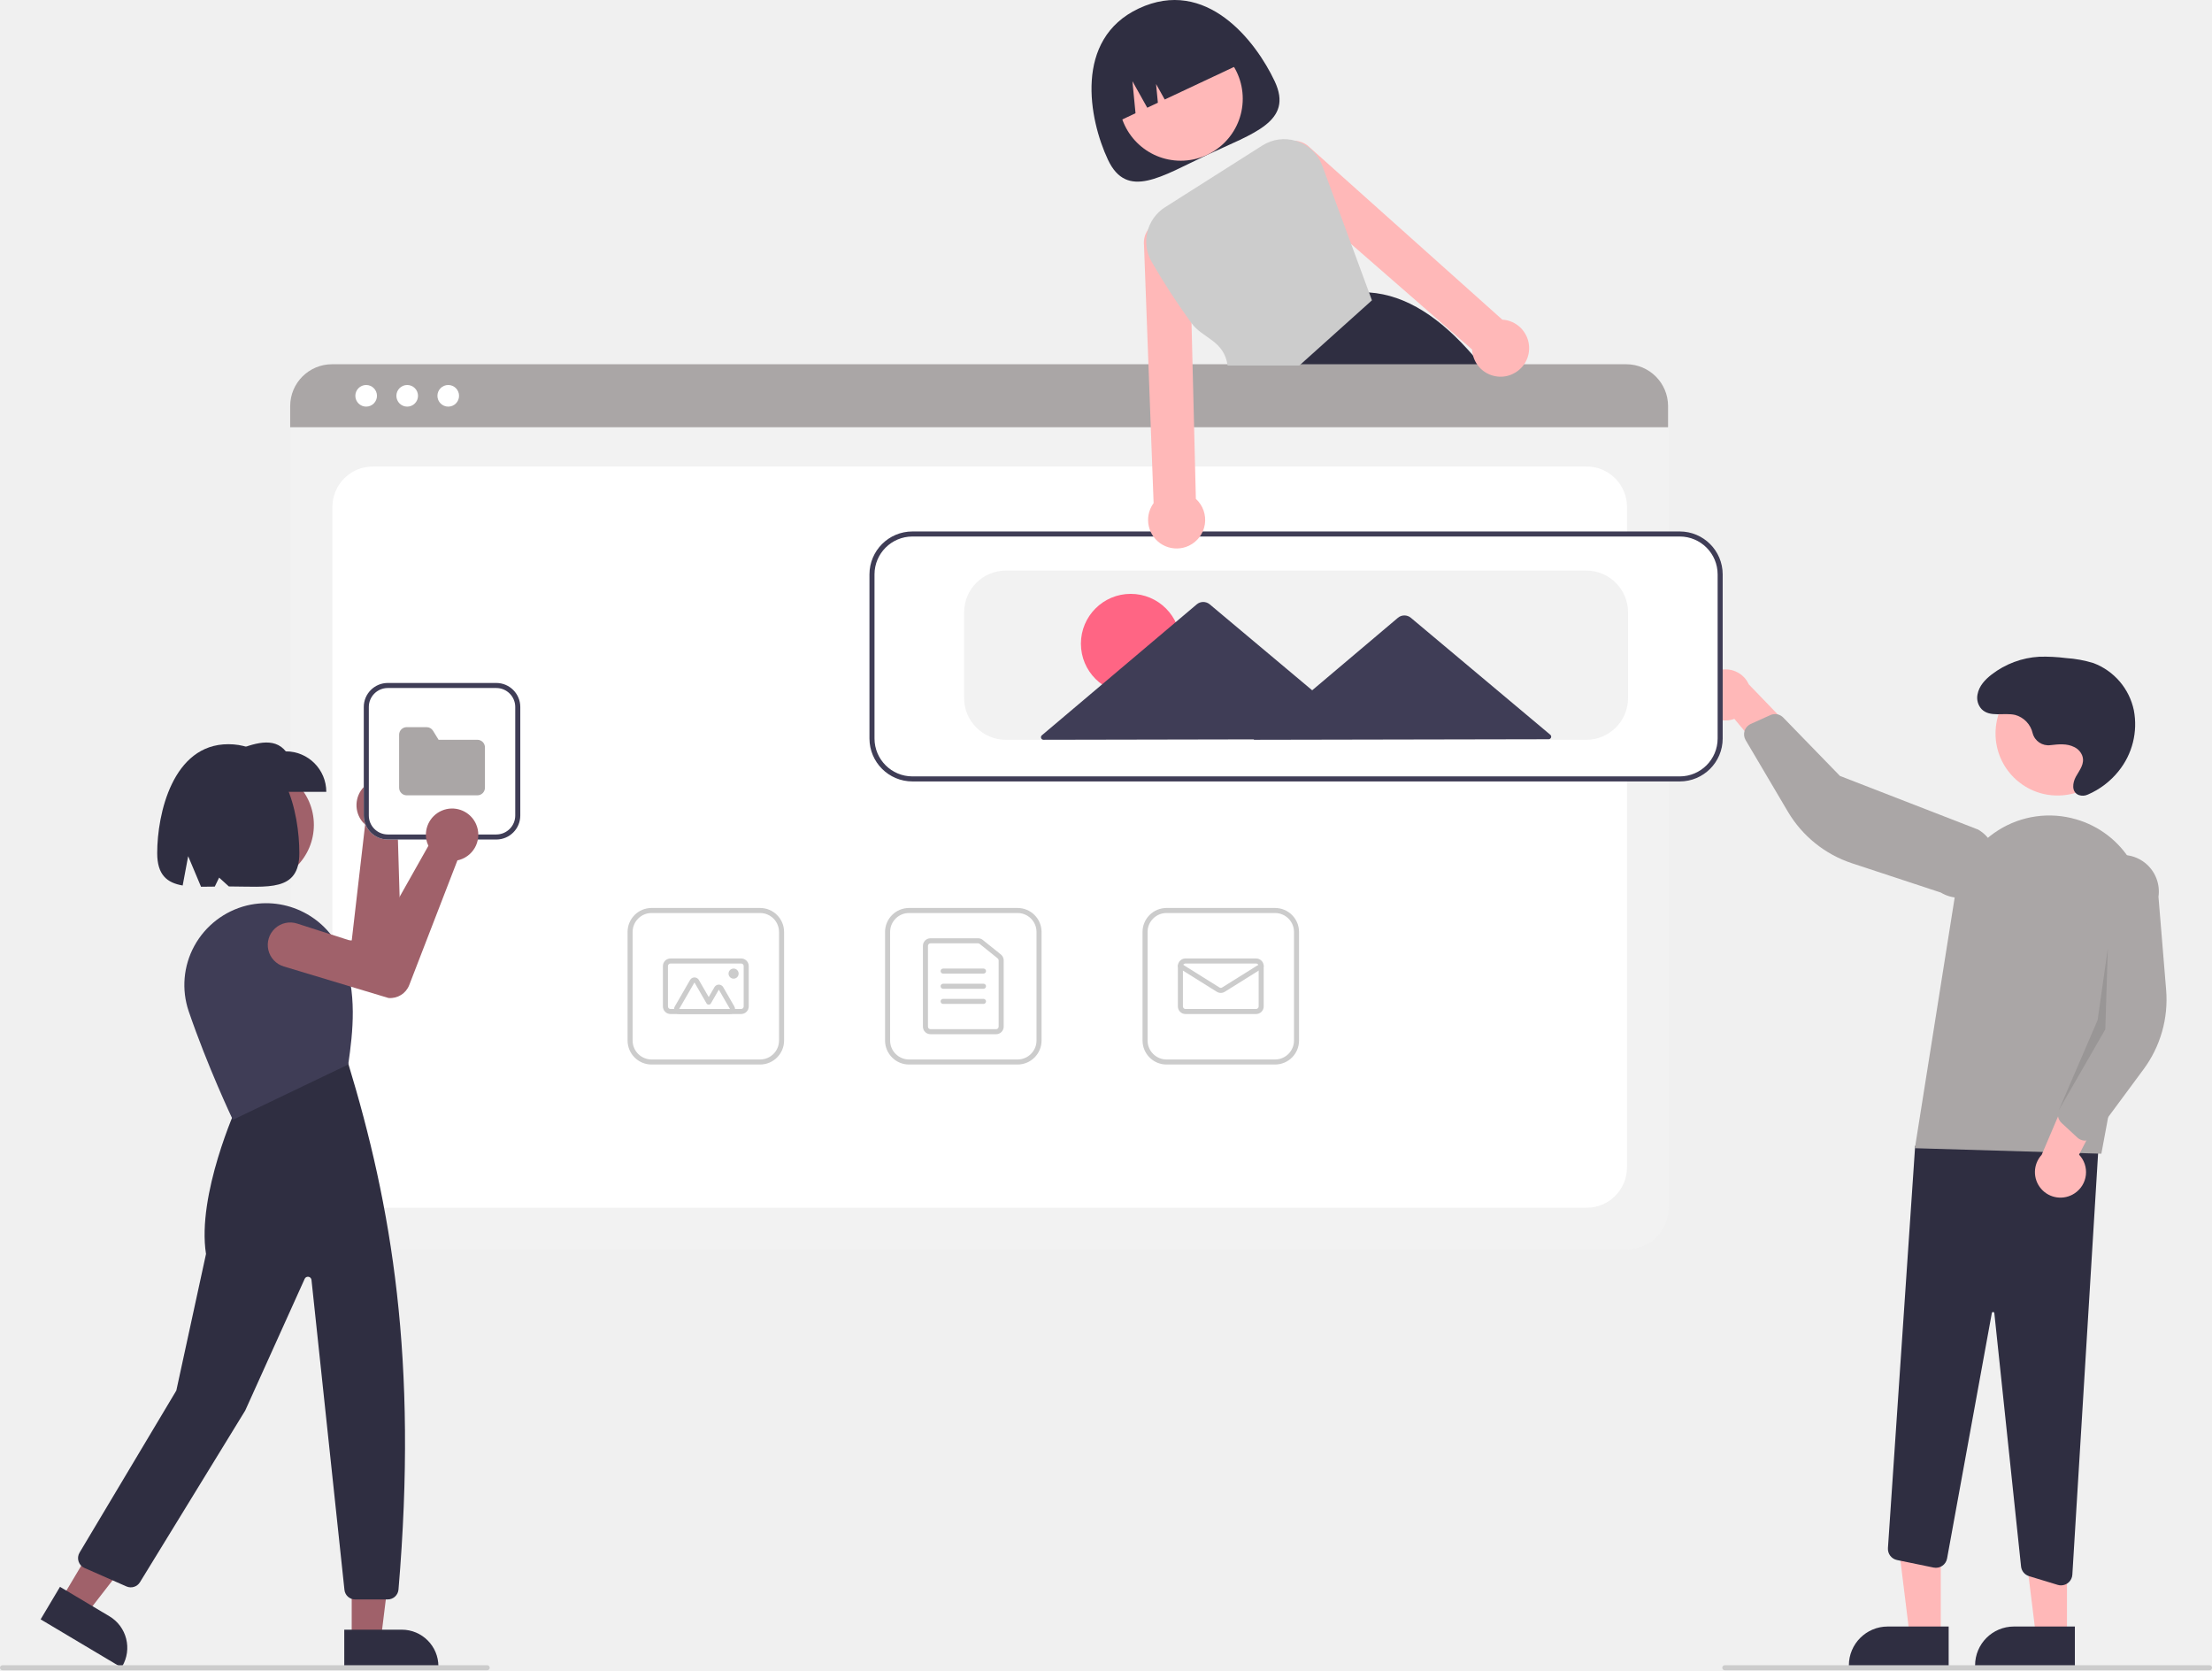
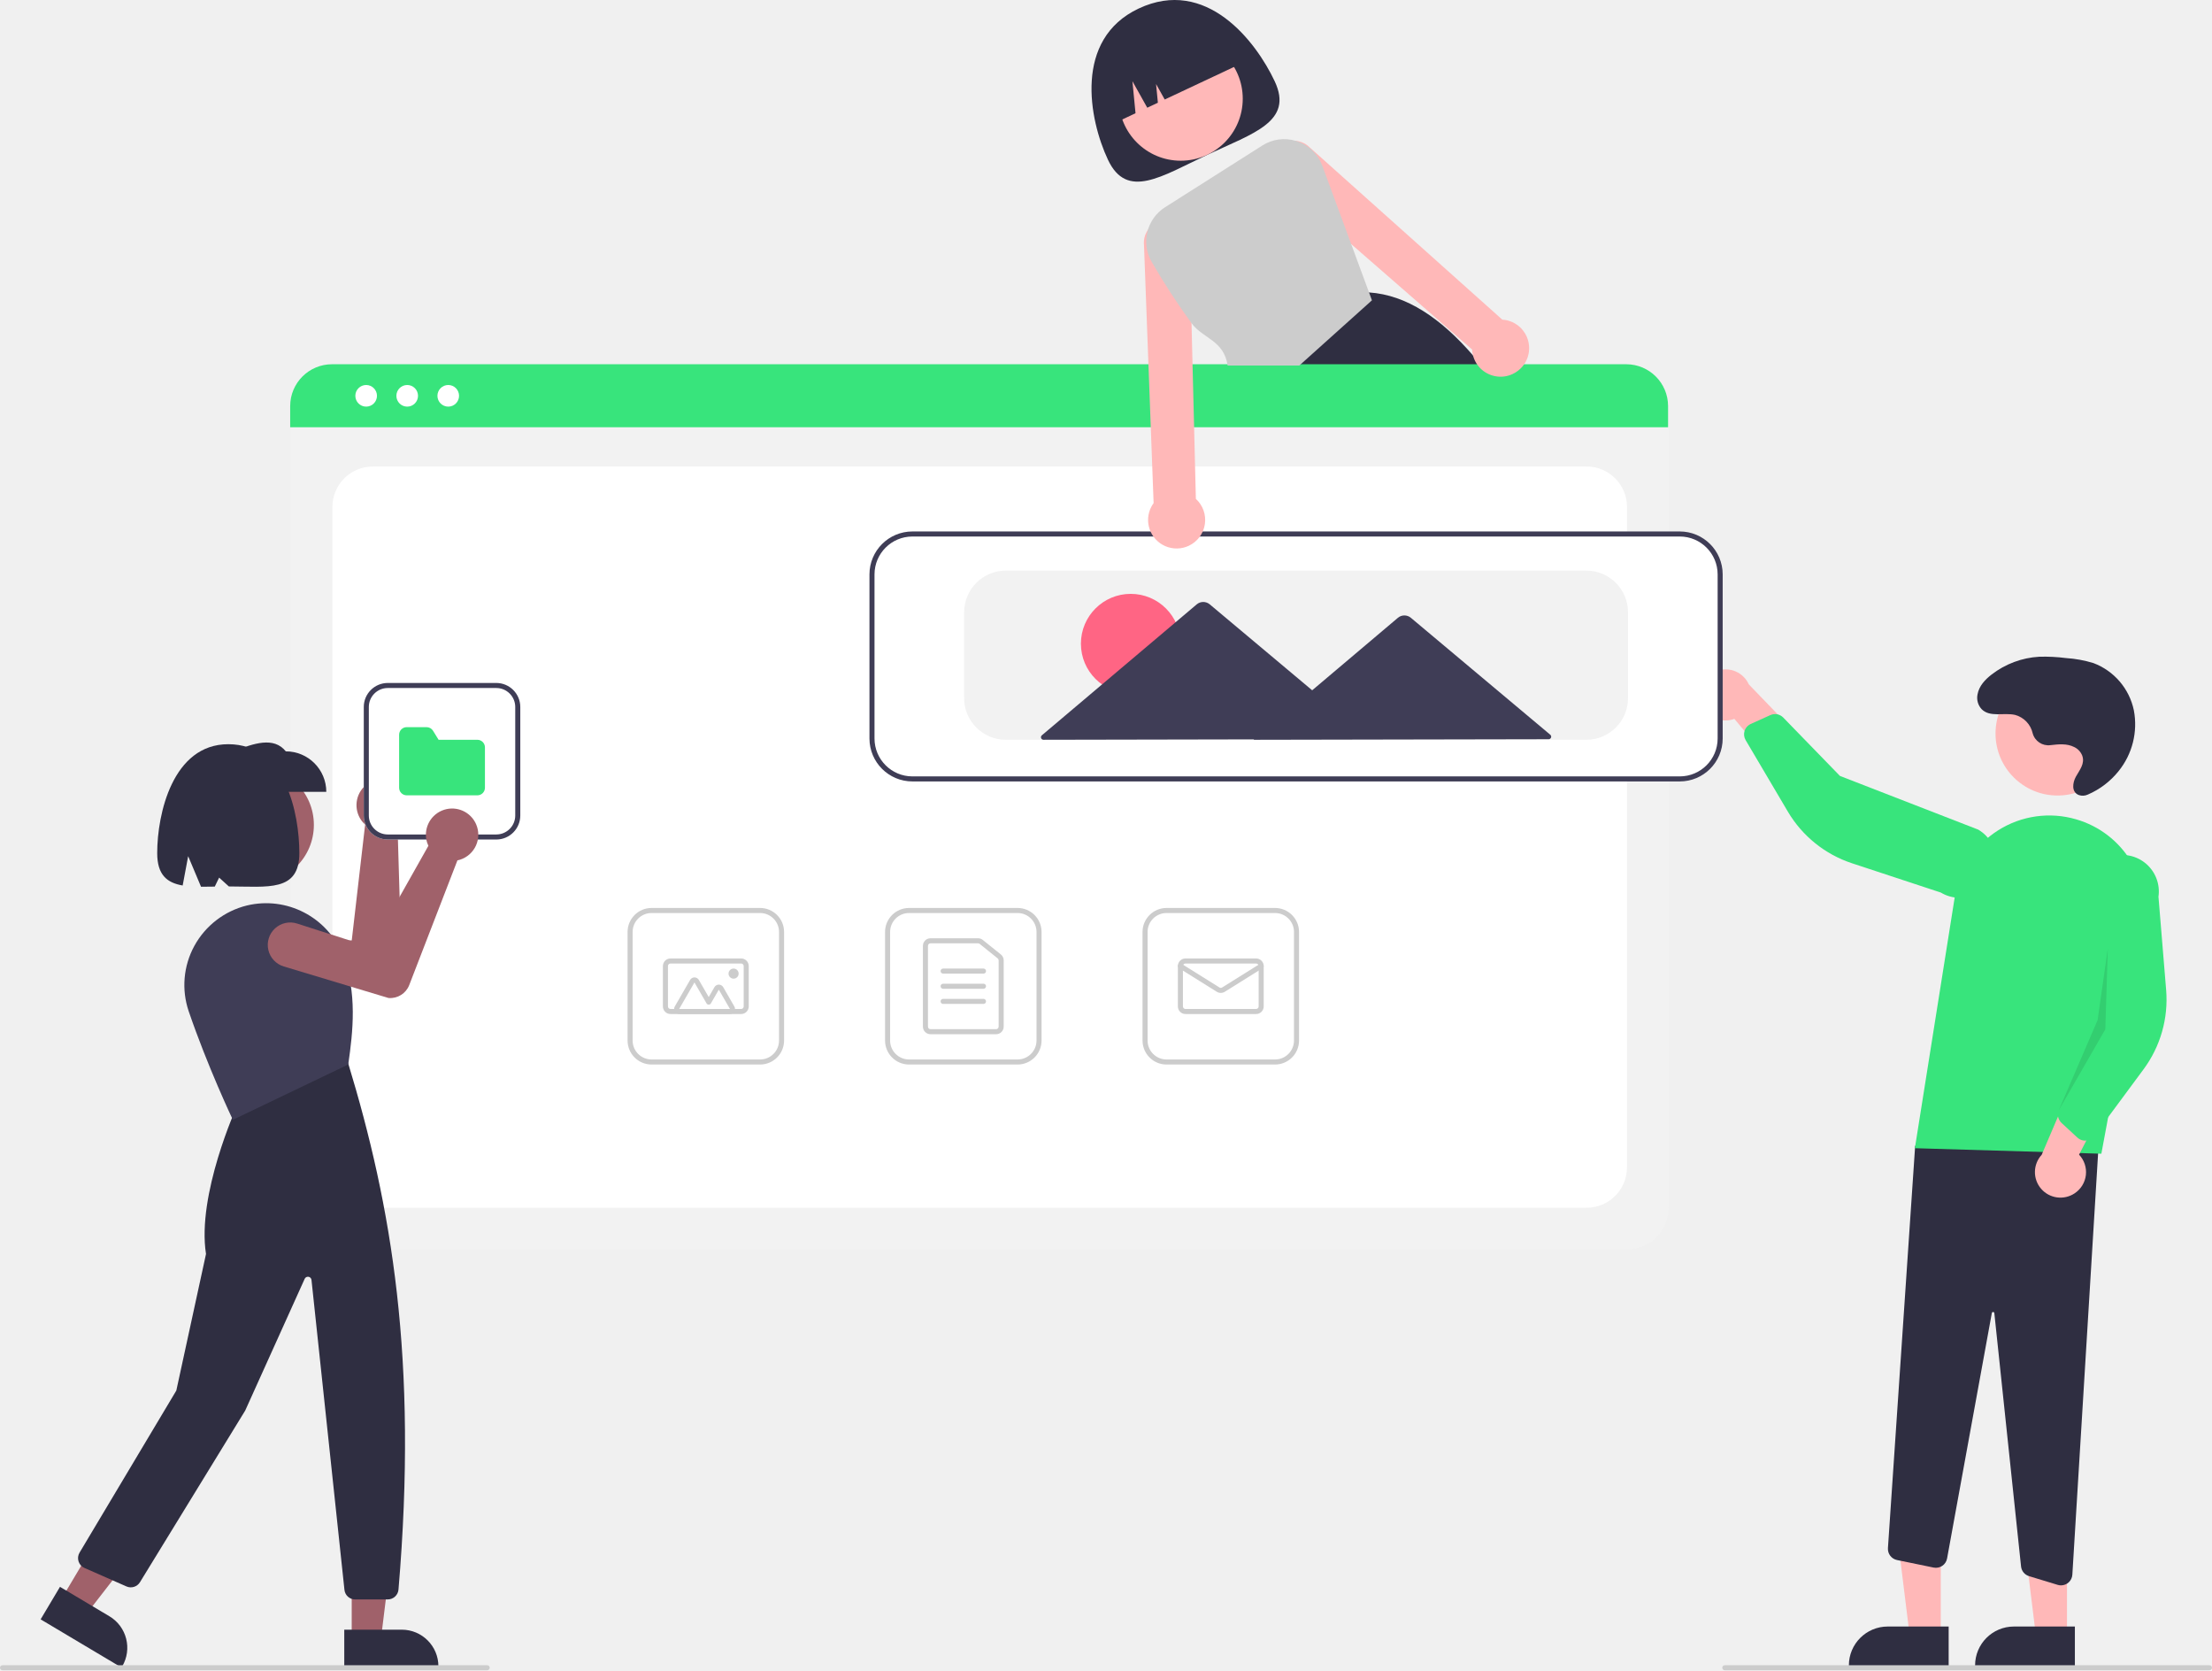
<svg xmlns="http://www.w3.org/2000/svg" data-name="Layer 1" width="876.272" height="661.473" viewBox="0 0 876.272 661.473">
  <path d="M685.834,138.655c7.516,15.995-8.411,20.526-26.655,29.099s-31.898,17.942-39.414,1.947-13.615-47.743,12.195-59.871C658.66,97.284,678.318,122.659,685.834,138.655Z" transform="translate(-180.8642 -106.4605)" fill="#2f2e41" />
  <circle cx="467.746" cy="39.089" r="24.561" fill="#ffb8b8" />
  <path d="M770.29,254.473c-.85-1.11-1.7-2.2-2.56-3.26q-1.665-2.07-3.35-4.01c-12.73-14.69-26.27-23.94-41.18-24.93h-.02l-.22-.02-29.71,28.96-10.1,9.84.22.54,5.45,13.57h95.49A234.834,234.834,0,0,0,770.29,254.473Z" transform="translate(-180.8642 -106.4605)" fill="#2f2e41" />
  <path d="M621.902,155.438l0,0,8.792-4.131-1.225-12.683,5.879,10.496,4.202-1.975-.714-7.399,3.43,6.123,31.224-14.673,0,0a26,26,0,0,0-34.589-12.474l-4.525,2.126A26,26,0,0,0,621.902,155.438Z" transform="translate(-180.8642 -106.4605)" fill="#2f2e41" />
  <path d="M825.39,601.261H312.552a16.519,16.519,0,0,1-16.5-16.5V276.607a12.102,12.102,0,0,1,12.088-12.088H829.593a12.311,12.311,0,0,1,12.297,12.297V584.761A16.519,16.519,0,0,1,825.39,601.261Z" transform="translate(-180.8642 -106.4605)" fill="#f2f2f2" />
  <path d="M328.552,584.761h480.839a16,16,0,0,0,16-16V307.213a16,16,0,0,0-16-16H328.552a16,16,0,0,0-16,16V568.761A16,16,0,0,0,328.552,584.761Z" transform="translate(-180.8642 -106.4605)" fill="#fff" />
-   <path d="M841.66,275.663H295.82v-8.4a16.574,16.574,0,0,1,16.56-16.55H825.1a16.574,16.574,0,0,1,16.56,16.55Z" transform="translate(-180.8642 -106.4605)" fill="#aaa6a6" />
+   <path d="M841.66,275.663H295.82v-8.4a16.574,16.574,0,0,1,16.56-16.55H825.1a16.574,16.574,0,0,1,16.56,16.55Z" transform="translate(-180.8642 -106.4605)" fill="#38e47c" />
  <circle cx="145.051" cy="156.752" r="4.283" fill="#fff" />
  <circle cx="161.31" cy="156.752" r="4.283" fill="#fff" />
  <circle cx="177.569" cy="156.752" r="4.283" fill="#fff" />
  <path d="M583.974,528.04h-43a9.511,9.511,0,0,1-9.5-9.5v-43a9.511,9.511,0,0,1,9.5-9.5h43a9.511,9.511,0,0,1,9.5,9.5v43A9.511,9.511,0,0,1,583.974,528.04Zm-43-60a7.508,7.508,0,0,0-7.5,7.5v43a7.508,7.508,0,0,0,7.5,7.5h43a7.508,7.508,0,0,0,7.5-7.5v-43a7.508,7.508,0,0,0-7.5-7.5Z" transform="translate(-180.8642 -106.4605)" fill="#ccc" />
  <path d="M575.474,516.04h-26a3.003,3.003,0,0,1-3-3v-32a3.003,3.003,0,0,1,3-3h18.839a3.007,3.007,0,0,1,1.879.662l7.16,5.754a2.984,2.984,0,0,1,1.121,2.338v26.246A3.003,3.003,0,0,1,575.474,516.04Zm-26-36a1.001,1.001,0,0,0-1,1v32a1.001,1.001,0,0,0,1,1h26a1.001,1.001,0,0,0,1-1v-26.246a.995.995,0,0,0-.374-.779l-7.161-5.754a1.002,1.002,0,0,0-.626-.22Z" transform="translate(-180.8642 -106.4605)" fill="#ccc" />
  <path d="M570.474,492.04h-16a1,1,0,0,1,0-2h16a1,1,0,0,1,0,2Z" transform="translate(-180.8642 -106.4605)" fill="#ccc" />
  <path d="M570.474,498.04h-16a1,1,0,0,1,0-2h16a1,1,0,0,1,0,2Z" transform="translate(-180.8642 -106.4605)" fill="#ccc" />
  <path d="M570.474,504.04h-16a1,1,0,0,1,0-2h16a1,1,0,0,1,0,2Z" transform="translate(-180.8642 -106.4605)" fill="#ccc" />
  <path d="M685.974,528.04h-43a9.511,9.511,0,0,1-9.5-9.5v-43a9.511,9.511,0,0,1,9.5-9.5h43a9.511,9.511,0,0,1,9.5,9.5v43A9.511,9.511,0,0,1,685.974,528.04Zm-43-60a7.508,7.508,0,0,0-7.5,7.5v43a7.508,7.508,0,0,0,7.5,7.5h43a7.508,7.508,0,0,0,7.5-7.5v-43a7.508,7.508,0,0,0-7.5-7.5Z" transform="translate(-180.8642 -106.4605)" fill="#ccc" />
  <path d="M678.474,508.04h-28a3.003,3.003,0,0,1-3-3v-16a3.003,3.003,0,0,1,3-3h28a3.003,3.003,0,0,1,3,3v16A3.003,3.003,0,0,1,678.474,508.04Zm-28-20a1.001,1.001,0,0,0-1,1v16a1.001,1.001,0,0,0,1,1h28a1.001,1.001,0,0,0,1-1v-16a1.001,1.001,0,0,0-1-1Z" transform="translate(-180.8642 -106.4605)" fill="#ccc" />
  <path d="M664.474,499.678a3.003,3.003,0,0,1-1.59-.453l-14.94-9.337a1,1,0,0,1,1.061-1.696l14.94,9.337a1.006,1.006,0,0,0,1.06,0l14.939-9.337a1,1,0,0,1,1.061,1.696l-14.939,9.337A3.004,3.004,0,0,1,664.474,499.678Z" transform="translate(-180.8642 -106.4605)" fill="#ccc" />
  <path d="M481.974,528.04h-43a9.511,9.511,0,0,1-9.5-9.5v-43a9.511,9.511,0,0,1,9.5-9.5h43a9.511,9.511,0,0,1,9.5,9.5v43A9.511,9.511,0,0,1,481.974,528.04Zm-43-60a7.508,7.508,0,0,0-7.5,7.5v43a7.508,7.508,0,0,0,7.5,7.5h43a7.508,7.508,0,0,0,7.5-7.5v-43a7.508,7.508,0,0,0-7.5-7.5Z" transform="translate(-180.8642 -106.4605)" fill="#ccc" />
  <path d="M474.474,508.04h-28a3.003,3.003,0,0,1-3-3v-16a3.003,3.003,0,0,1,3-3h28a3.003,3.003,0,0,1,3,3v16A3.003,3.003,0,0,1,474.474,508.04Zm-28-20a1.001,1.001,0,0,0-1,1v16a1.001,1.001,0,0,0,1,1h28a1.001,1.001,0,0,0,1-1v-16a1.001,1.001,0,0,0-1-1Z" transform="translate(-180.8642 -106.4605)" fill="#ccc" />
  <path d="M470.036,508.04h-20.124a2,2,0,0,1-1.732-3l6.062-10.5a2,2,0,0,1,3.464,0l3.915,6.781,2.268-3.929a2,2,0,0,1,3.464,0l4.415,7.647a2,2,0,0,1-1.732,3Zm0-2h0l-4.415-7.647-3.134,5.429a1.0 1,0,0,1-.866.5h0a1.0 1,0,0,1-.866-.5l-4.781-8.281-6.062,10.5Z" transform="translate(-180.8642 -106.4605)" fill="#ccc" />
  <circle cx="290.61" cy="385.579" r="2" fill="#ccc" />
  <polygon points="768.825 648.15 756.565 648.149 750.733 600.861 768.827 600.862 768.825 648.15" fill="#ffb8b8" />
  <path d="M952.816,766.494l-39.531-.001v-.5a15.386,15.386,0,0,1,15.386-15.386h.001l24.144.001Z" transform="translate(-180.8642 -106.4605)" fill="#2f2e41" />
  <polygon points="818.825 648.15 806.565 648.149 800.733 600.861 818.827 600.862 818.825 648.15" fill="#ffb8b8" />
  <path d="M1002.816,766.494l-39.531-.001v-.5a15.386,15.386,0,0,1,15.386-15.386h.001l24.144.001Z" transform="translate(-180.8642 -106.4605)" fill="#2f2e41" />
  <path d="M996.014,734.111l-11.354-3.454a4.493,4.493,0,0,1-3.166-3.833L970.908,626.498a.48.48,0,0,0-.479-.447.469.469,0,0,0-.51.409l-17.731,97.199a4.5,4.5,0,0,1-5.335,3.6L932.342,724.269a4.516,4.516,0,0,1-3.582-4.712l10.785-159.312,73.138-7.892-10.868,177.727a4.505,4.505,0,0,1-4.484,4.228A4.526,4.526,0,0,1,996.014,734.111Z" transform="translate(-180.8642 -106.4605)" fill="#2f2e41" />
  <circle cx="815.08" cy="290.487" r="24.561" fill="#ffb8b8" />
-   <path d="M939.433,561.18l15.858-99.851a37.857,37.857,0,0,1,48.005-30.399h0a37.743,37.743,0,0,1,26.601,43.262l-16.591,89.172Z" transform="translate(-180.8642 -106.4605)" fill="#aaa6a6" />
+   <path d="M939.433,561.18l15.858-99.851a37.857,37.857,0,0,1,48.005-30.399h0a37.743,37.743,0,0,1,26.601,43.262l-16.591,89.172Z" transform="translate(-180.8642 -106.4605)" fill="#38e47c" />
  <path d="M1002.725,579.046a10.056,10.056,0,0,0,1.747-15.32l16.396-31.751-18.465,1.97-12.739,29.849a10.11,10.11,0,0,0,13.061,15.251Z" transform="translate(-180.8642 -106.4605)" fill="#ffb8b8" />
-   <path d="M1006.236,558.126a4.506,4.506,0,0,1-2.426-1.151l-6.273-5.797a4.515,4.515,0,0,1-1.092-5.054l12.537-29.718-1.779-58.72a14.497,14.497,0,1,1,28.727,3.919l3.041,36.912a46.373,46.373,0,0,1-8.938,31.397l-19.552,26.432a4.505,4.505,0,0,1-3.195,1.804A4.455,4.455,0,0,1,1006.236,558.126Z" transform="translate(-180.8642 -106.4605)" fill="#aaa6a6" />
+   <path d="M1006.236,558.126a4.506,4.506,0,0,1-2.426-1.151l-6.273-5.797a4.515,4.515,0,0,1-1.092-5.054l12.537-29.718-1.779-58.72a14.497,14.497,0,1,1,28.727,3.919l3.041,36.912a46.373,46.373,0,0,1-8.938,31.397l-19.552,26.432a4.505,4.505,0,0,1-3.195,1.804A4.455,4.455,0,0,1,1006.236,558.126Z" transform="translate(-180.8642 -106.4605)" fill="#38e47c" />
  <path d="M854.505,383.566a10.056,10.056,0,0,0,13.426,7.582l22.846,27.478,5.385-17.772-22.52-23.369a10.11,10.11,0,0,0-19.137,6.081Z" transform="translate(-180.8642 -106.4605)" fill="#ffb8b8" />
-   <path d="M872.401,394.955a4.506,4.506,0,0,1,2.006-1.786l7.784-3.517a4.515,4.515,0,0,1,5.08.965l22.478,23.132,54.766,21.257a14.497,14.497,0,1,1-14.809,24.926l-35.177-11.592a46.374,46.374,0,0,1-25.427-20.472l-16.717-28.31a4.505,4.505,0,0,1-.415-3.646A4.454,4.454,0,0,1,872.401,394.955Z" transform="translate(-180.8642 -106.4605)" fill="#aaa6a6" />
+   <path d="M872.401,394.955a4.506,4.506,0,0,1,2.006-1.786l7.784-3.517a4.515,4.515,0,0,1,5.08.965l22.478,23.132,54.766,21.257a14.497,14.497,0,1,1-14.809,24.926l-35.177-11.592a46.374,46.374,0,0,1-25.427-20.472l-16.717-28.31a4.505,4.505,0,0,1-.415-3.646A4.454,4.454,0,0,1,872.401,394.955Z" transform="translate(-180.8642 -106.4605)" fill="#38e47c" />
  <polygon points="835.002 375.652 834.002 407.652 815.58 439.663 830.962 403.99 835.002 375.652" opacity="0.1" />
  <path d="M993.13,401.563a6.423,6.423,0,0,1-7.031-4.702,9.764,9.764,0,0,0-6.951-7.274c-4.505-1.029-10.012,1.091-13.314-2.322a6.637,6.637,0,0,1-1.575-5.842c.608-3.317,2.981-5.823,5.563-7.827a34.062,34.062,0,0,1,18.866-7.051,67.677,67.677,0,0,1,10.621.528,47.009,47.009,0,0,1,10.864,1.985,25.576,25.576,0,0,1,16.002,18.68,29.528,29.528,0,0,1-6.057,24.13,31.702,31.702,0,0,1-12.161,9.259,4.744,4.744,0,0,1-3.606.183c-2.957-1.176-2.474-4.839-1.126-7.283,1.443-2.615,3.663-5.146,2.503-8.329a6.302,6.302,0,0,0-3.127-3.366c-2.94-1.499-6.228-1.145-9.389-.78Z" transform="translate(-180.8642 -106.4605)" fill="#2f2e41" />
  <path d="M846.297,415.433h-304a16.519,16.519,0,0,1-16.5-16.5v-65a16.519,16.519,0,0,1,16.5-16.5h304a16.519,16.519,0,0,1,16.5,16.5v65A16.519,16.519,0,0,1,846.297,415.433Z" transform="translate(-180.8642 -106.4605)" fill="#fff" />
  <path d="M846.297,415.933h-304a17.019,17.019,0,0,1-17-17v-65a17.019,17.019,0,0,1,17-17h304a17.019,17.019,0,0,1,17,17v65A17.019,17.019,0,0,1,846.297,415.933Zm-304-97a15.017,15.017,0,0,0-15,15v65a15.017,15.017,0,0,0,15,15h304a15.017,15.017,0,0,0,15-15v-65a15.017,15.017,0,0,0-15-15Z" transform="translate(-180.8642 -106.4605)" fill="#3f3d56" />
  <path d="M809.297,399.433h-230a16.519,16.519,0,0,1-16.5-16.5v-34a16.519,16.519,0,0,1,16.5-16.5h230a16.519,16.519,0,0,1,16.5,16.5v34A16.519,16.519,0,0,1,809.297,399.433Z" transform="translate(-180.8642 -106.4605)" fill="#f2f2f2" />
  <circle cx="447.928" cy="254.915" r="19.732" fill="#ff6584" />
  <path d="M795.004,397.442l-27.853-23.36-27.372-22.956a4,4,0,0,0-5.153.01l-27.283,23.062-6.664,5.633-10.048-8.427-30.537-25.611a4,4,0,0,0-5.152.01l-30.438,25.728-30.917,26.133a1.0 1,0,0,0,.647,1.764l63.387-.122,20.064-.039-.196.166,59.808-.115,57.067-.11A1.0 1,0,0,0,795.004,397.442Z" transform="translate(-180.8642 -106.4605)" fill="#3f3d56" />
  <path d="M1056.136,767.933h-192a1,1,0,0,1,0-2h192a1,1,0,0,1,0,2Z" transform="translate(-180.8642 -106.4605)" fill="#ccc" />
  <path d="M784.92,238.373a11.221,11.221,0,0,0-7.25-5.1,10.301,10.301,0,0,0-1.66-.21l-76.19-68.12a9.015,9.015,0,0,0-5.63-2.69,7.67,7.67,0,0,0-1.27-.04,9.055,9.055,0,0,0-5.96,15.48l29.17,25.43,47.9,41.75a11.916,11.916,0,0,0,.35,2.33,11.266,11.266,0,0,0,9.67,8.37,11.092,11.092,0,0,0,6.05-1,11.407,11.407,0,0,0,3.88-2.97c.11-.13.21-.25.31-.39a11.293,11.293,0,0,0,.63-12.84Z" transform="translate(-180.8642 -106.4605)" fill="#ffb8b8" />
  <path d="M654.6,304.023l-.71-28.86-.6-23.95-.41-16.76-.81-32.67a9.046,9.046,0,0,0-15.71-5.25,6.923,6.923,0,0,0-.75.96,8.936,8.936,0,0,0-1.56,6.05l1.78,47.67.89,23.95,1.14,30.55a12.047,12.047,0,0,0-.89,1.41,11.248,11.248,0,0,0-.71,8.84,11.311,11.311,0,0,0,15.56,6.63,11.301,11.301,0,0,0,2.78-18.57Z" transform="translate(-180.8642 -106.4605)" fill="#ffb8b8" />
  <path d="M723.201,222.273l-7.07-19.15-11.44-31.02a16.006,16.006,0,0,0-9.95-9.68c-.18-.06-.37-.12-.55-.17a15.984,15.984,0,0,0-13.24,1.82l-38.53,24.44a16.093,16.093,0,0,0-5.27,21.75,276.323,276.323,0,0,0,15.73,24.19c4.49,6.11,12.85,6.76,14.3,16.76h28.41l28.76-25.82Z" transform="translate(-180.8642 -106.4605)" fill="#ccc" />
  <circle cx="101.165" cy="326.682" r="23.172" fill="#a0616a" />
  <path d="M338.916,417.193q.343.273.664.578a10.38,10.38,0,0,1-.417,15.484,9.722,9.722,0,0,1-.814.613l1.568,52.945a8.061,8.061,0,0,1-5.545,7.867l-.096.021-42.989,4.578a8.899,8.899,0,1,1-1.722-17.713l30.644-2.699,5.3-45.851a9.876,9.876,0,0,1-.972-.99,10.38,10.38,0,0,1,14.378-14.833Z" transform="translate(-180.8642 -106.4605)" fill="#a0616a" />
  <polygon points="139.328 649.174 150.895 649.174 156.397 604.561 139.326 604.561 139.328 649.174" fill="#a0616a" />
  <path d="M317.242,751.858l22.778-.001h.001a14.516,14.516,0,0,1,14.516,14.516v.472l-37.294.001Z" transform="translate(-180.8642 -106.4605)" fill="#2f2e41" />
  <polygon points="24.366 633.182 34.304 639.099 61.857 603.582 47.189 594.849 24.366 633.182" fill="#a0616a" />
  <path d="M204.627,734.889l19.572,11.653.001 0a14.516,14.516,0,0,1,5.046,19.899l-.241.405L196.96,747.767Z" transform="translate(-180.8642 -106.4605)" fill="#2f2e41" />
  <path d="M334.488,739.877H321.536a4.238,4.238,0,0,1-4.221-3.797L304.258,613.343a1.415,1.415,0,0,0-2.697-.433l-23.555,52.159-41.704,68.003a4.266,4.266,0,0,1-5.329,1.666l-16.66-7.33a4.247,4.247,0,0,1-1.935-6.064l38.337-64.192,11.758-54.085c-3.698-23.455,12.155-58.326,12.316-58.676l.079-.17,43.668-17.068.219.268c17.221,56.514,27.715,117.332,19.967,208.568A4.274,4.274,0,0,1,334.488,739.877Z" transform="translate(-180.8642 -106.4605)" fill="#2f2e41" />
  <path d="M273.107,549.934l-.203-.427c-.097-.205-9.807-20.684-17.292-42.571a32.285,32.285,0,0,1,2.239-25.873,32.637,32.637,0,0,1,20.813-16.004h0A32.677,32.677,0,0,1,316.591,484.627c5.937,14.847,4.045,30.695,2.264,43.157l-.035.25-.227.109Z" transform="translate(-180.8642 -106.4605)" fill="#3f3d56" />
  <path d="M310.124,420.054H273.33V404.015c8.076-3.208,15.978-5.937,20.756,0a16.038,16.038,0,0,1,16.038,16.038Z" transform="translate(-180.8642 -106.4605)" fill="#2f2e41" />
  <path d="M271.293,401.185c-21.996,0-28.153,27.571-28.153,43.126,0,8.674,3.923,11.777,10.088,12.827l2.177-11.611,5.099,12.111c1.732.009,3.551-.025,5.437-.06l1.729-3.56,3.855,3.496c15.441.023,27.921,2.274,27.921-13.203C299.445,428.756,294.046,401.185,271.293,401.185Z" transform="translate(-180.8642 -106.4605)" fill="#2f2e41" />
  <path d="M373.864,767.933h-192a1,1,0,1,1,0-2h192a1,1,0,0,1,0,2Z" transform="translate(-180.8642 -106.4605)" fill="#ccc" />
  <path d="M377.474,438.933h-43a9.511,9.511,0,0,1-9.5-9.5v-43a9.511,9.511,0,0,1,9.5-9.5h43a9.511,9.511,0,0,1,9.5,9.5v43A9.511,9.511,0,0,1,377.474,438.933Z" transform="translate(-180.8642 -106.4605)" fill="#fff" />
  <path d="M377.474,438.933h-43a9.511,9.511,0,0,1-9.5-9.5v-43a9.511,9.511,0,0,1,9.5-9.5h43a9.511,9.511,0,0,1,9.5,9.5v43A9.511,9.511,0,0,1,377.474,438.933Zm-43-60a7.508,7.508,0,0,0-7.5,7.5v43a7.508,7.508,0,0,0,7.5,7.5h43a7.508,7.508,0,0,0,7.5-7.5v-43a7.508,7.508,0,0,0-7.5-7.5Z" transform="translate(-180.8642 -106.4605)" fill="#3f3d56" />
-   <path d="M369.974,421.433h-28a3.003,3.003,0,0,1-3-3v-21a3.003,3.003,0,0,1,3-3h7.882a2.981,2.981,0,0,1,2.555,1.427l2.198,3.573h15.364a3.003,3.003,0,0,1,3,3v16A3.003,3.003,0,0,1,369.974,421.433Z" transform="translate(-180.8642 -106.4605)" fill="#aaa6a6" />
+   <path d="M369.974,421.433h-28a3.003,3.003,0,0,1-3-3v-21a3.003,3.003,0,0,1,3-3h7.882a2.981,2.981,0,0,1,2.555,1.427l2.198,3.573h15.364a3.003,3.003,0,0,1,3,3v16A3.003,3.003,0,0,1,369.974,421.433Z" transform="translate(-180.8642 -106.4605)" fill="#38e47c" />
  <path d="M369.064,432.042q.21.384.388.79a10.38,10.38,0,0,1-6.393,14.109,9.72,9.72,0,0,1-.988.25l-19.099,49.405a8.061,8.061,0,0,1-8.163,5.099l-.096-.018-41.397-12.462a8.899,8.899,0,1,1,5.286-16.993l29.29,9.404,22.676-40.202a9.876,9.876,0,0,1-.511-1.289,10.38,10.38,0,0,1,19.007-8.091Z" transform="translate(-180.8642 -106.4605)" fill="#a0616a" />
</svg>
